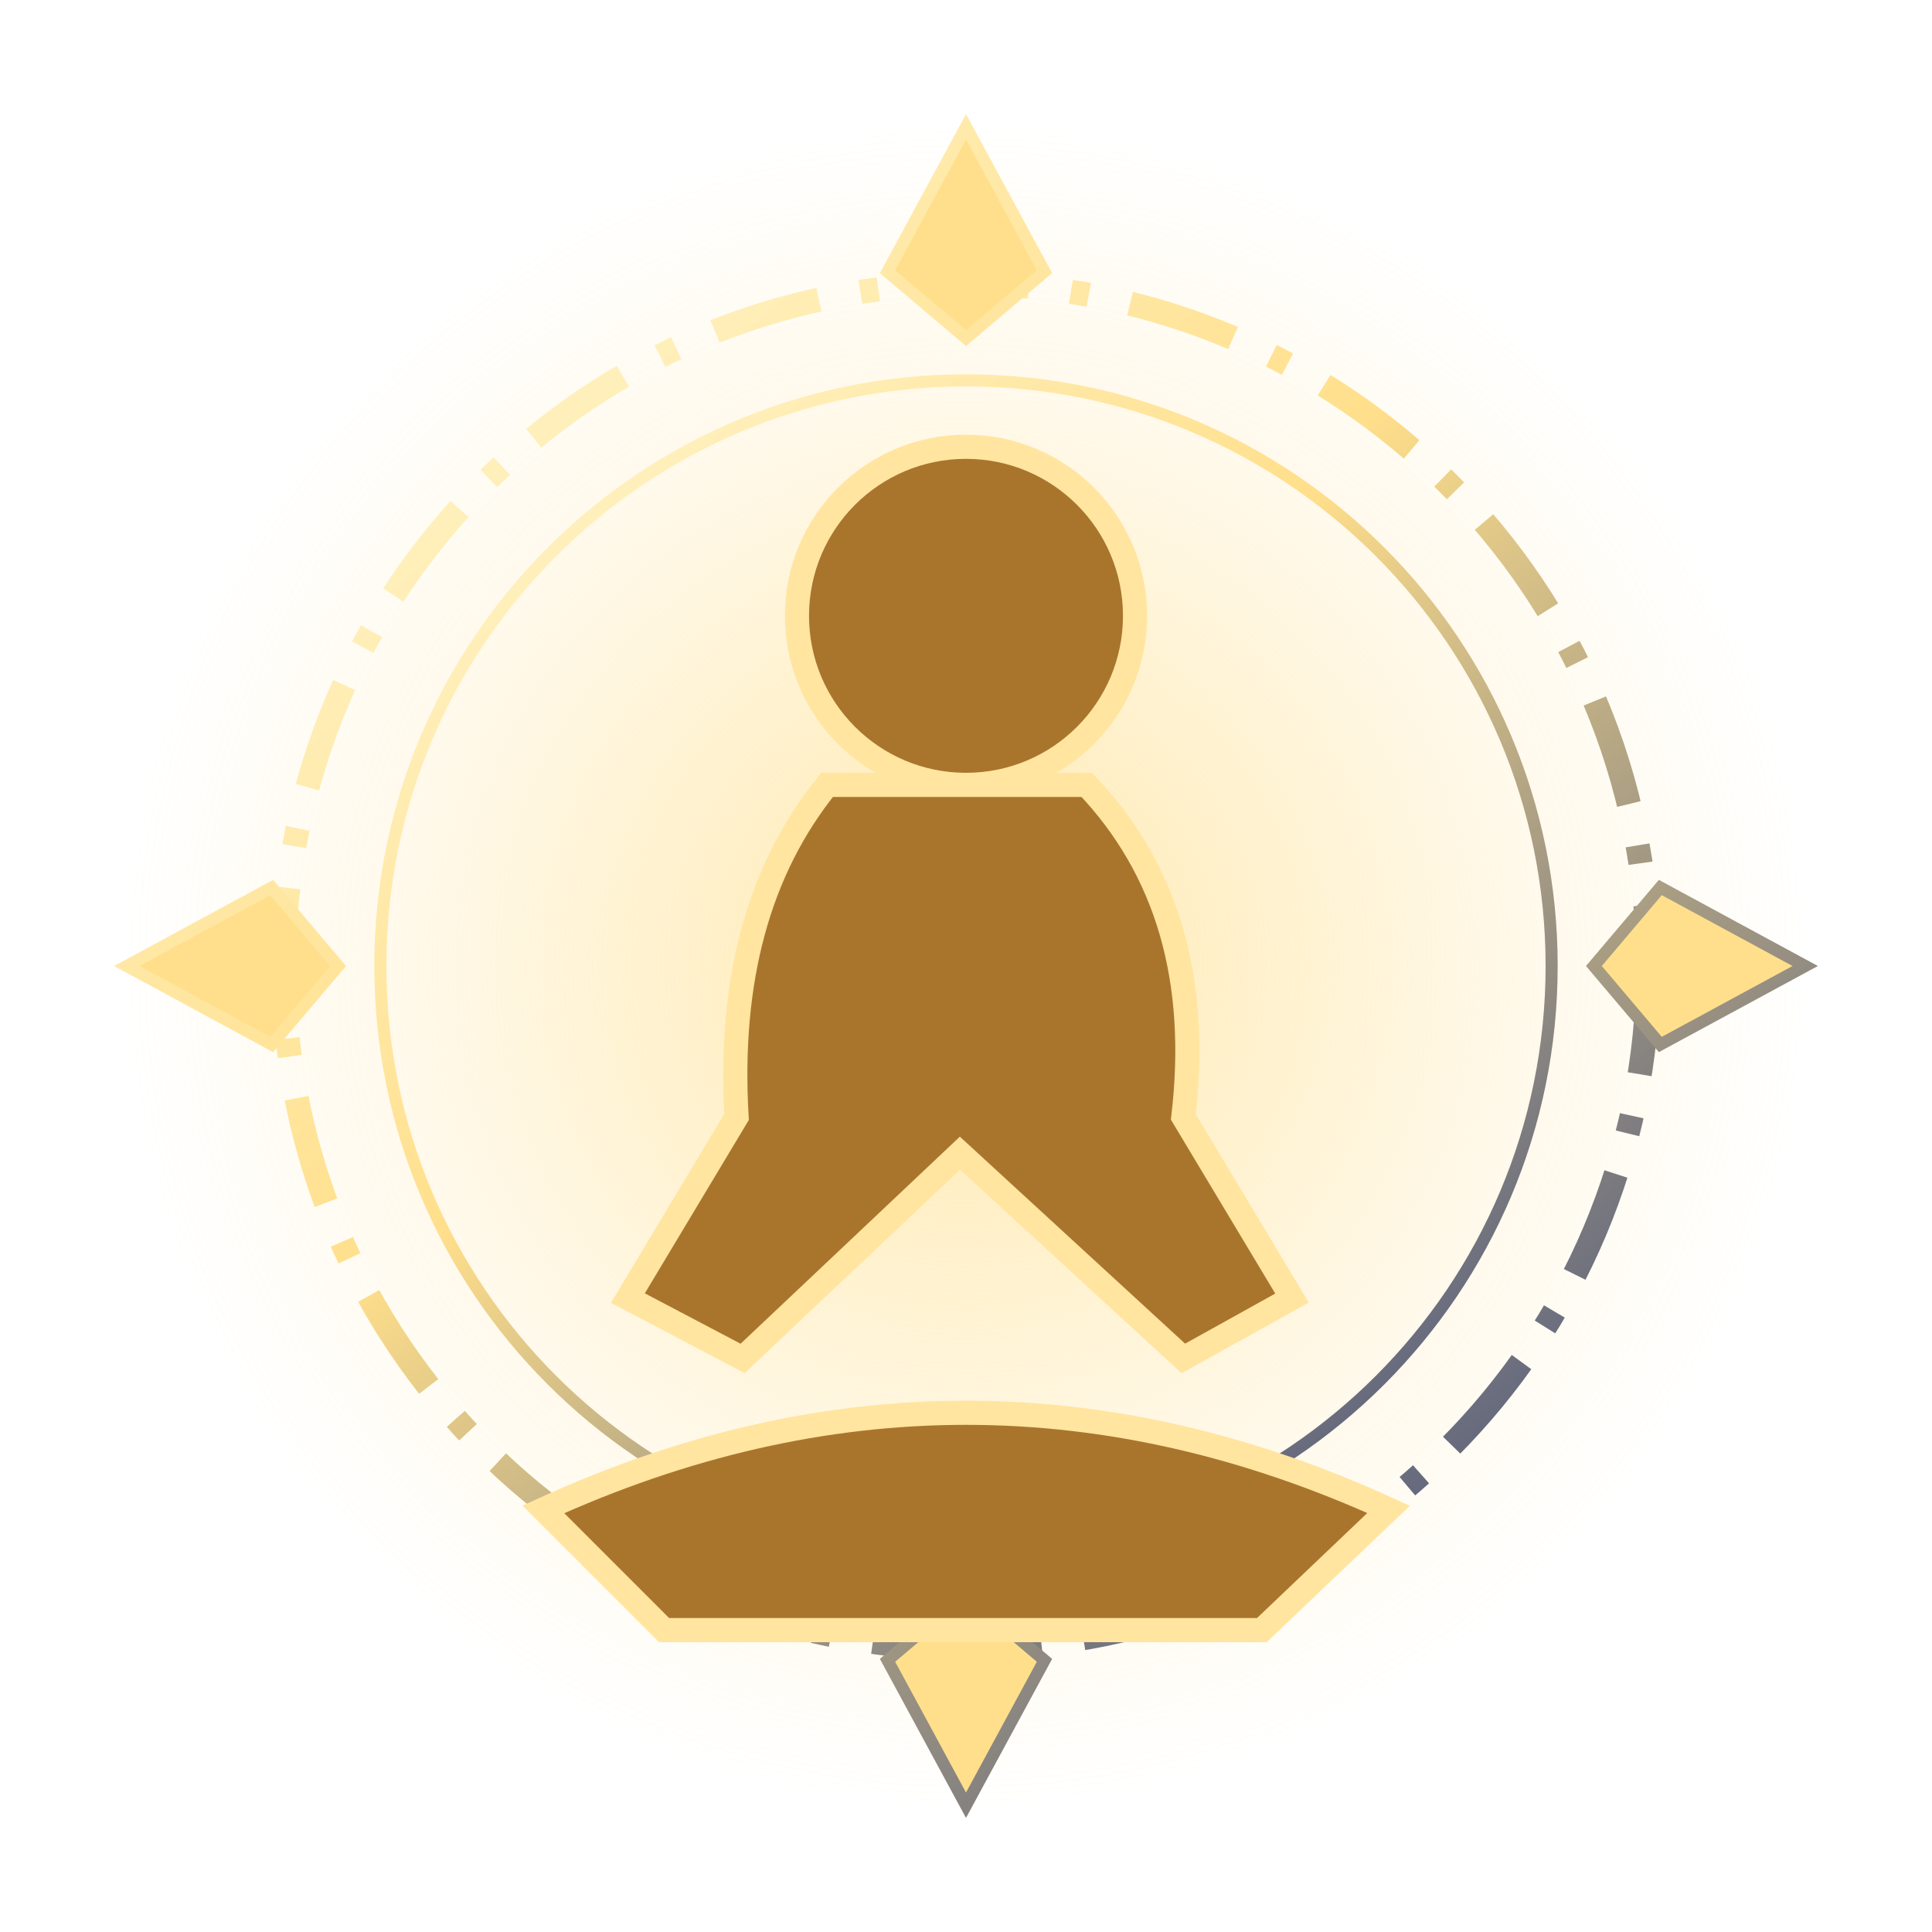
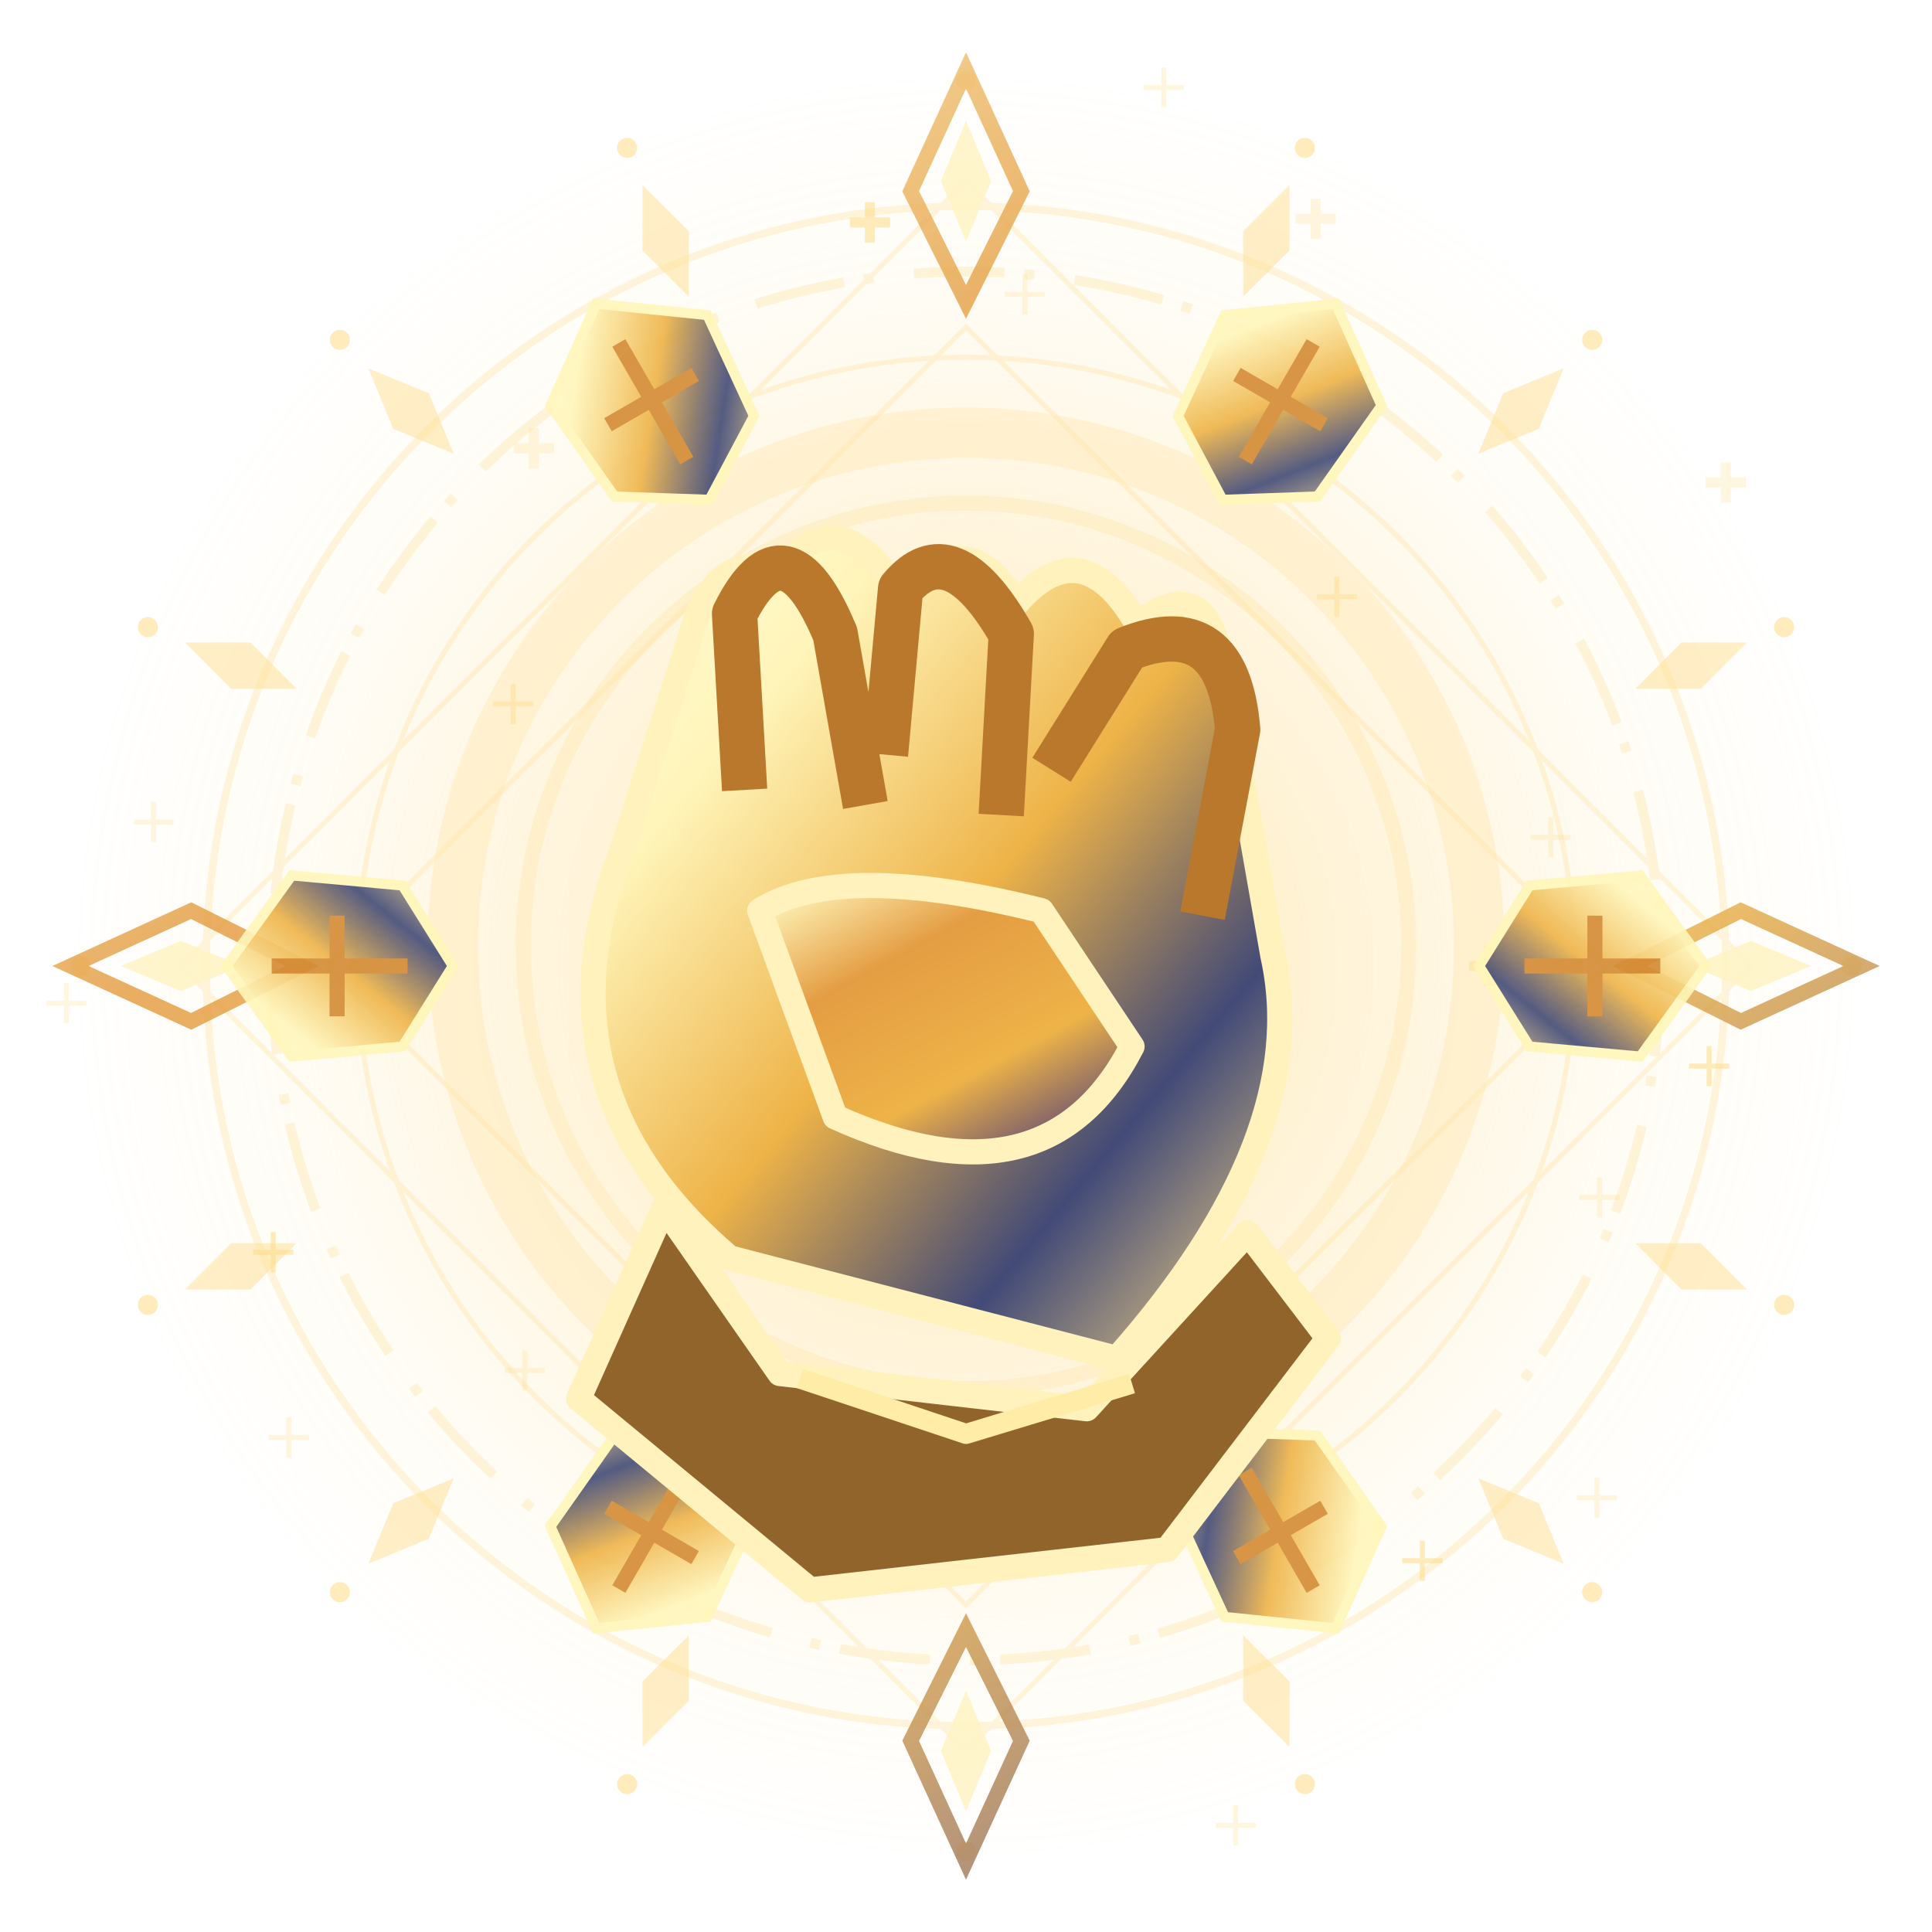
- <svg xmlns="http://www.w3.org/2000/svg" width="320" height="320" viewBox="0 0 320 320">
+ <svg xmlns="http://www.w3.org/2000/svg" width="384" height="384" viewBox="0 0 384 384">
  <defs>
    <radialGradient id="a">
-       <stop stop-color="#ffdf8b" stop-opacity=".7" />
-       <stop offset=".68" stop-color="#ffdf8b" stop-opacity=".17" />
-       <stop offset="1" stop-color="#ffdf8b" stop-opacity="0" />
+       <stop stop-color="#ffdb85" stop-opacity=".65" />
+       <stop offset=".44" stop-color="#ffdb85" stop-opacity=".30" />
+       <stop offset=".75" stop-color="#ffdb85" stop-opacity=".08" />
+       <stop offset="1" stop-color="#ffdb85" stop-opacity="0" />
    </radialGradient>
-     <linearGradient id="metal" x2=".85" y2="1">
-       <stop stop-color="#fff8d4" />
-       <stop offset=".45" stop-color="#ffdf8b" />
-       <stop offset="1" stop-color="#4d577b" />
+     <linearGradient id="edge" x1=".10" x2=".85" y1="0" y2="1">
+       <stop stop-color="#fff5ba" />
+       <stop offset=".30" stop-color="#e49d43" />
+       <stop offset=".68" stop-color="#eeb348" />
+       <stop offset="1" stop-color="#544278" />
+     </linearGradient>
+     <linearGradient id="steel" x1="0" y1="0" x2="1" y2="1">
+       <stop stop-color="#fff9d8" />
+       <stop offset=".22" stop-color="#fff5ba" />
+       <stop offset=".5" stop-color="#eeb348" />
+       <stop offset=".75" stop-color="#424a77" />
+       <stop offset="1" stop-color="#ffdb85" />
+     </linearGradient>
+     <linearGradient id="dark" x1=".2" y1=".05" x2=".9" y2="1">
+       <stop stop-color="#385172" />
+       <stop offset=".45" stop-color="#0e1c3b" />
+       <stop offset="1" stop-color="#403253" />
    </linearGradient>
  </defs>
-   <circle cx="160" cy="160" r="139" fill="url(#a)" />
-   <g fill="none" stroke="url(#metal)" stroke-width="4">
-     <circle cx="160" cy="160" r="113" stroke-dasharray="18 7 3 7" />
-     <circle cx="160" cy="160" r="97" stroke-width="2" />
-     <path d="M160 21 L173 45 L160 56 L147 45 Z M160 299 L173 275 L160 264 L147 275 Z M21 160 L45 147 L56 160 L45 173 Z M299 160 L275 147 L264 160 L275 173 Z" fill="#ffdf8b" stroke-width="2" />
+   <circle cx="192" cy="192" r="178" fill="url(#a)" />
+   <g fill="none" stroke="#ffdb85" opacity=".27">
+     <circle cx="192" cy="192" r="151" stroke-width="1.5" />
+     <circle cx="192" cy="192" r="138" stroke-width="2" stroke-dasharray="18 4 2 8" />
+     <circle cx="192" cy="192" r="121" />
+     <path d="M192 36L348 192L192 348L36 192Z M192 65L319 192L192 319L65 192Z" />
  </g>
-   <g stroke="#ffe5a0" stroke-width="4" fill="#a9752d">
-     <circle cx="160" cy="102" r="28" />
-     <path d="M137 130 Q120 151 122 185 L104 215 L123 225 L159 191 L196 225 L214 215 L196 185 Q200 151 180 130Z" />
-     <path d="M90 250 Q160 218 230 250 L209 270 H110Z" />
+   <g>
+     <g transform="translate(348.00 192.00) rotate(90.000)">
+       <path d="M0 -12 L5 0 L0 12 L-5 0 Z" fill="#fff4c5" opacity="0.88" />
+       <circle r="2" cy="-20" fill="#ffdb85" opacity=".55" />
+     </g>
+     <g transform="translate(336.13 251.70) rotate(112.500)">
+       <path d="M0 -12 L5 0 L0 12 L-5 0 Z" fill="#ffdb85" opacity="0.45" />
+       <circle r="2" cy="-20" fill="#ffdb85" opacity=".55" />
+     </g>
+     <g transform="translate(302.31 302.31) rotate(135.000)">
+       <path d="M0 -12 L5 0 L0 12 L-5 0 Z" fill="#ffdb85" opacity="0.45" />
+       <circle r="2" cy="-20" fill="#ffdb85" opacity=".55" />
+     </g>
+     <g transform="translate(251.70 336.13) rotate(157.500)">
+       <path d="M0 -12 L5 0 L0 12 L-5 0 Z" fill="#ffdb85" opacity="0.45" />
+       <circle r="2" cy="-20" fill="#ffdb85" opacity=".55" />
+     </g>
+     <g transform="translate(192.00 348.00) rotate(180.000)">
+       <path d="M0 -12 L5 0 L0 12 L-5 0 Z" fill="#fff4c5" opacity="0.88" />
+       <circle r="2" cy="-20" fill="#ffdb85" opacity=".55" />
+     </g>
+     <g transform="translate(132.30 336.13) rotate(202.500)">
+       <path d="M0 -12 L5 0 L0 12 L-5 0 Z" fill="#ffdb85" opacity="0.45" />
+       <circle r="2" cy="-20" fill="#ffdb85" opacity=".55" />
+     </g>
+     <g transform="translate(81.69 302.31) rotate(225.000)">
+       <path d="M0 -12 L5 0 L0 12 L-5 0 Z" fill="#ffdb85" opacity="0.45" />
+       <circle r="2" cy="-20" fill="#ffdb85" opacity=".55" />
+     </g>
+     <g transform="translate(47.87 251.70) rotate(247.500)">
+       <path d="M0 -12 L5 0 L0 12 L-5 0 Z" fill="#ffdb85" opacity="0.45" />
+       <circle r="2" cy="-20" fill="#ffdb85" opacity=".55" />
+     </g>
+     <g transform="translate(36.00 192.00) rotate(270.000)">
+       <path d="M0 -12 L5 0 L0 12 L-5 0 Z" fill="#fff4c5" opacity="0.88" />
+       <circle r="2" cy="-20" fill="#ffdb85" opacity=".55" />
+     </g>
+     <g transform="translate(47.87 132.30) rotate(292.500)">
+       <path d="M0 -12 L5 0 L0 12 L-5 0 Z" fill="#ffdb85" opacity="0.45" />
+       <circle r="2" cy="-20" fill="#ffdb85" opacity=".55" />
+     </g>
+     <g transform="translate(81.69 81.69) rotate(315.000)">
+       <path d="M0 -12 L5 0 L0 12 L-5 0 Z" fill="#ffdb85" opacity="0.45" />
+       <circle r="2" cy="-20" fill="#ffdb85" opacity=".55" />
+     </g>
+     <g transform="translate(132.30 47.87) rotate(337.500)">
+       <path d="M0 -12 L5 0 L0 12 L-5 0 Z" fill="#ffdb85" opacity="0.45" />
+       <circle r="2" cy="-20" fill="#ffdb85" opacity=".55" />
+     </g>
+     <g transform="translate(192.00 36.00) rotate(360.000)">
+       <path d="M0 -12 L5 0 L0 12 L-5 0 Z" fill="#fff4c5" opacity="0.88" />
+       <circle r="2" cy="-20" fill="#ffdb85" opacity=".55" />
+     </g>
+     <g transform="translate(251.70 47.87) rotate(382.500)">
+       <path d="M0 -12 L5 0 L0 12 L-5 0 Z" fill="#ffdb85" opacity="0.45" />
+       <circle r="2" cy="-20" fill="#ffdb85" opacity=".55" />
+     </g>
+     <g transform="translate(302.31 81.69) rotate(405.000)">
+       <path d="M0 -12 L5 0 L0 12 L-5 0 Z" fill="#ffdb85" opacity="0.45" />
+       <circle r="2" cy="-20" fill="#ffdb85" opacity=".55" />
+     </g>
+     <g transform="translate(336.13 132.30) rotate(427.500)">
+       <path d="M0 -12 L5 0 L0 12 L-5 0 Z" fill="#ffdb85" opacity="0.45" />
+       <circle r="2" cy="-20" fill="#ffdb85" opacity=".55" />
+     </g>
+     <path d="M292.0 192.0h8 M296.0 188.0v8" fill="none" stroke="#ffdb85" stroke-width="2" opacity="0.55" />
+     <path d="M100.3 272.4h8 M104.3 268.4v8" fill="none" stroke="#ffdb85" stroke-width="1" opacity="0.25" />
+     <path d="M199.7 58.5h8 M203.7 54.5v8" fill="none" stroke="#ffdb85" stroke-width="1" opacity="0.25" />
+     <path d="M278.7 310.2h8 M282.7 306.2v8" fill="none" stroke="#ffdb85" stroke-width="1" opacity="0.55" />
+     <path d="M26.5 163.4h8 M30.5 159.4v8" fill="none" stroke="#ffdb85" stroke-width="1" opacity="0.25" />
+     <path d="M339.0 95.9h8 M343.0 91.9v8" fill="none" stroke="#ffdb85" stroke-width="2" opacity="0.25" />
+     <path d="M161.0 292.4h8 M165.0 288.4v8" fill="none" stroke="#ffdb85" stroke-width="1" opacity="0.55" />
+     <path d="M133.2 86.4h8 M137.2 82.4v8" fill="none" stroke="#ffdb85" stroke-width="1" opacity="0.25" />
+     <path d="M313.9 238.0h8 M317.9 234.0v8" fill="none" stroke="#ffdb85" stroke-width="1" opacity="0.25" />
+     <path d="M50.3 248.9h8 M54.3 244.9v8" fill="none" stroke="#ffdb85" stroke-width="1" opacity="0.55" />
+     <path d="M257.5 43.5h8 M261.5 39.5v8" fill="none" stroke="#ffdb85" stroke-width="2" opacity="0.25" />
+     <path d="M241.6 362.8h8 M245.6 358.8v8" fill="none" stroke="#ffdb85" stroke-width="1" opacity="0.25" />
+     <path d="M98.0 139.9h8 M102.0 135.9v8" fill="none" stroke="#ffdb85" stroke-width="1" opacity="0.55" />
+     <path d="M304.2 166.4h8 M308.2 162.4v8" fill="none" stroke="#ffdb85" stroke-width="1" opacity="0.25" />
+     <path d="M110.9 301.6h8 M114.9 297.6v8" fill="none" stroke="#ffdb85" stroke-width="1" opacity="0.25" />
+     <path d="M168.9 44.2h8 M172.9 40.2v8" fill="none" stroke="#ffdb85" stroke-width="2" opacity="0.55" />
+     <path d="M313.4 297.7h8 M317.4 293.7v8" fill="none" stroke="#ffdb85" stroke-width="1" opacity="0.25" />
+     <path d="M9.2 199.4h8 M13.2 195.4v8" fill="none" stroke="#ffdb85" stroke-width="1" opacity="0.25" />
+     <path d="M261.7 118.6h8 M265.7 114.6v8" fill="none" stroke="#ffdb85" stroke-width="1" opacity="0.55" />
+     <path d="M182.5 310.9h8 M186.5 306.9v8" fill="none" stroke="#ffdb85" stroke-width="1" opacity="0.25" />
+     <path d="M102.1 89.1h8 M106.1 85.1v8" fill="none" stroke="#ffdb85" stroke-width="2" opacity="0.25" />
+     <path d="M335.7 211.9h8 M339.7 207.9v8" fill="none" stroke="#ffdb85" stroke-width="1" opacity="0.55" />
+     <path d="M53.4 285.7h8 M57.4 281.7v8" fill="none" stroke="#ffdb85" stroke-width="1" opacity="0.25" />
+     <path d="M227.3 17.4h8 M231.3 13.4v8" fill="none" stroke="#ffdb85" stroke-width="1" opacity="0.25" />
+     <path d="M239.7 282.2h8 M243.7 278.2v8" fill="none" stroke="#ffdb85" stroke-width="1" opacity="0.55" />
+   </g>
+   <g fill="none" stroke="url(#edge)" stroke-width="3" opacity=".83">
+     <path d="M192 14L203 38L192 60L181 38Z M192 370L203 346L192 324L181 346Z M14 192L38 181L60 192L38 203Z M370 192L346 181L324 192L346 203Z" />
+   </g>
+   <g stroke="#ffe7ac" fill="none" opacity=".40">
+     <circle cx="192" cy="188" r="102" stroke-width="10" />
+     <circle cx="192" cy="188" r="88" stroke-width="3" />
+   </g>
+   <g>
+     <g transform="translate(317.00 192.00) rotate(90.0)" opacity=".9">
+       <path d="M0 -22L18 -9L16 13L0 23L-16 13L-18 -9Z" fill="url(#steel)" stroke="#fff6b9" stroke-width="2" />
+       <path d="M0 -13V14M-10 0H10" stroke="#d38a32" stroke-width="3" />
+     </g>
+     <g transform="translate(254.50 304.58) rotate(150.0)" opacity=".9">
+       <path d="M0 -22L18 -9L16 13L0 23L-16 13L-18 -9Z" fill="url(#steel)" stroke="#fff6b9" stroke-width="2" />
+       <path d="M0 -13V14M-10 0H10" stroke="#d38a32" stroke-width="3" />
+     </g>
+     <g transform="translate(129.50 304.58) rotate(210.0)" opacity=".9">
+       <path d="M0 -22L18 -9L16 13L0 23L-16 13L-18 -9Z" fill="url(#steel)" stroke="#fff6b9" stroke-width="2" />
+       <path d="M0 -13V14M-10 0H10" stroke="#d38a32" stroke-width="3" />
+     </g>
+     <g transform="translate(67.00 192.00) rotate(270.0)" opacity=".9">
+       <path d="M0 -22L18 -9L16 13L0 23L-16 13L-18 -9Z" fill="url(#steel)" stroke="#fff6b9" stroke-width="2" />
+       <path d="M0 -13V14M-10 0H10" stroke="#d38a32" stroke-width="3" />
+     </g>
+     <g transform="translate(129.50 79.42) rotate(330.0)" opacity=".9">
+       <path d="M0 -22L18 -9L16 13L0 23L-16 13L-18 -9Z" fill="url(#steel)" stroke="#fff6b9" stroke-width="2" />
+       <path d="M0 -13V14M-10 0H10" stroke="#d38a32" stroke-width="3" />
+     </g>
+     <g transform="translate(254.50 79.42) rotate(390.0)" opacity=".9">
+       <path d="M0 -22L18 -9L16 13L0 23L-16 13L-18 -9Z" fill="url(#steel)" stroke="#fff6b9" stroke-width="2" />
+       <path d="M0 -13V14M-10 0H10" stroke="#d38a32" stroke-width="3" />
+     </g>
+   </g>
+   <g stroke="#fff2bd" stroke-width="5" stroke-linejoin="round">
+     <path d="M145 250Q105 216 124 168L138 124Q143 109 155 114Q166 98 179 118Q192 103 202 120Q215 105 226 124Q240 113 243 133L253 190Q261 226 222 270Z" fill="url(#steel)" />
+     <path d="M148 157L146 122Q156 102 166 126L172 160 M176 150L179 117Q189 105 201 126L199 162 M209 153L224 129Q244 121 246 145L239 182" fill="none" stroke="#ba782c" stroke-width="9" />
+     <path d="M151 181Q167 171 207 181L225 208Q208 241 166 222Z" fill="url(#edge)" />
+     <path d="M132 240L155 273L216 280L248 245L264 266L232 308L161 316L115 278Z" fill="#90642b" />
+     <path d="M159 274L192 285L225 275" fill="none" stroke="#ffeca6" stroke-width="4" />
  </g>
</svg>
